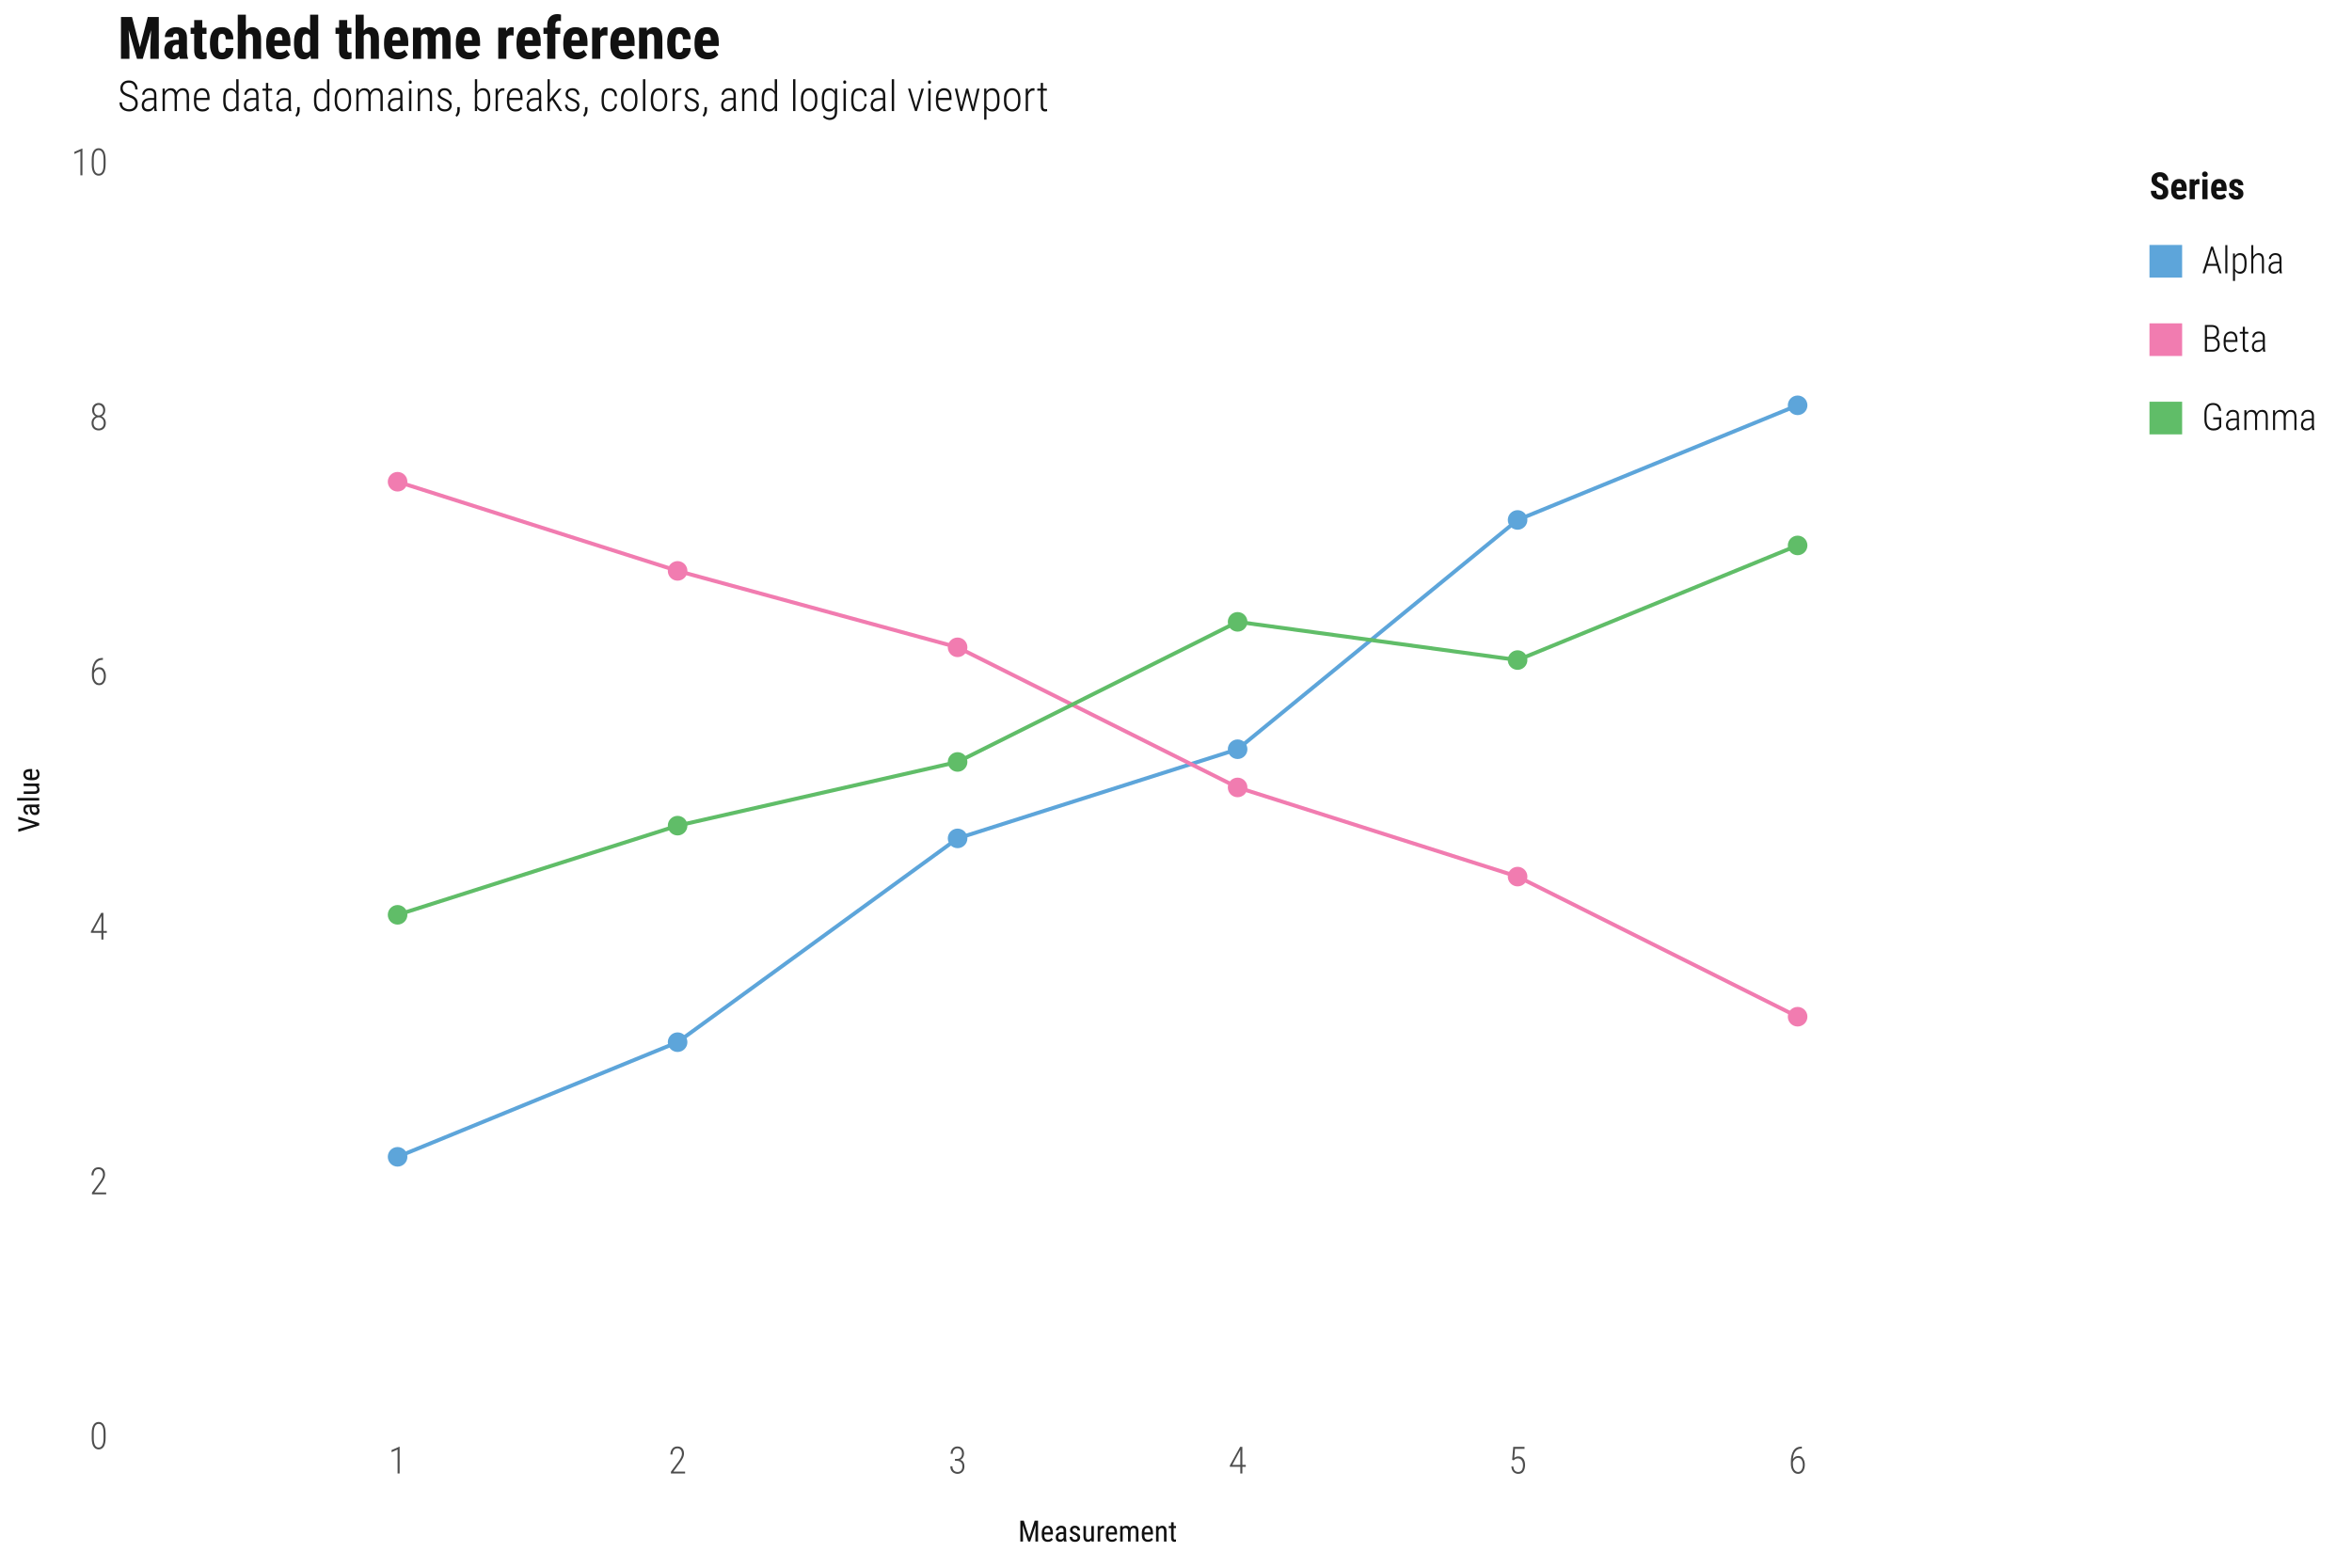
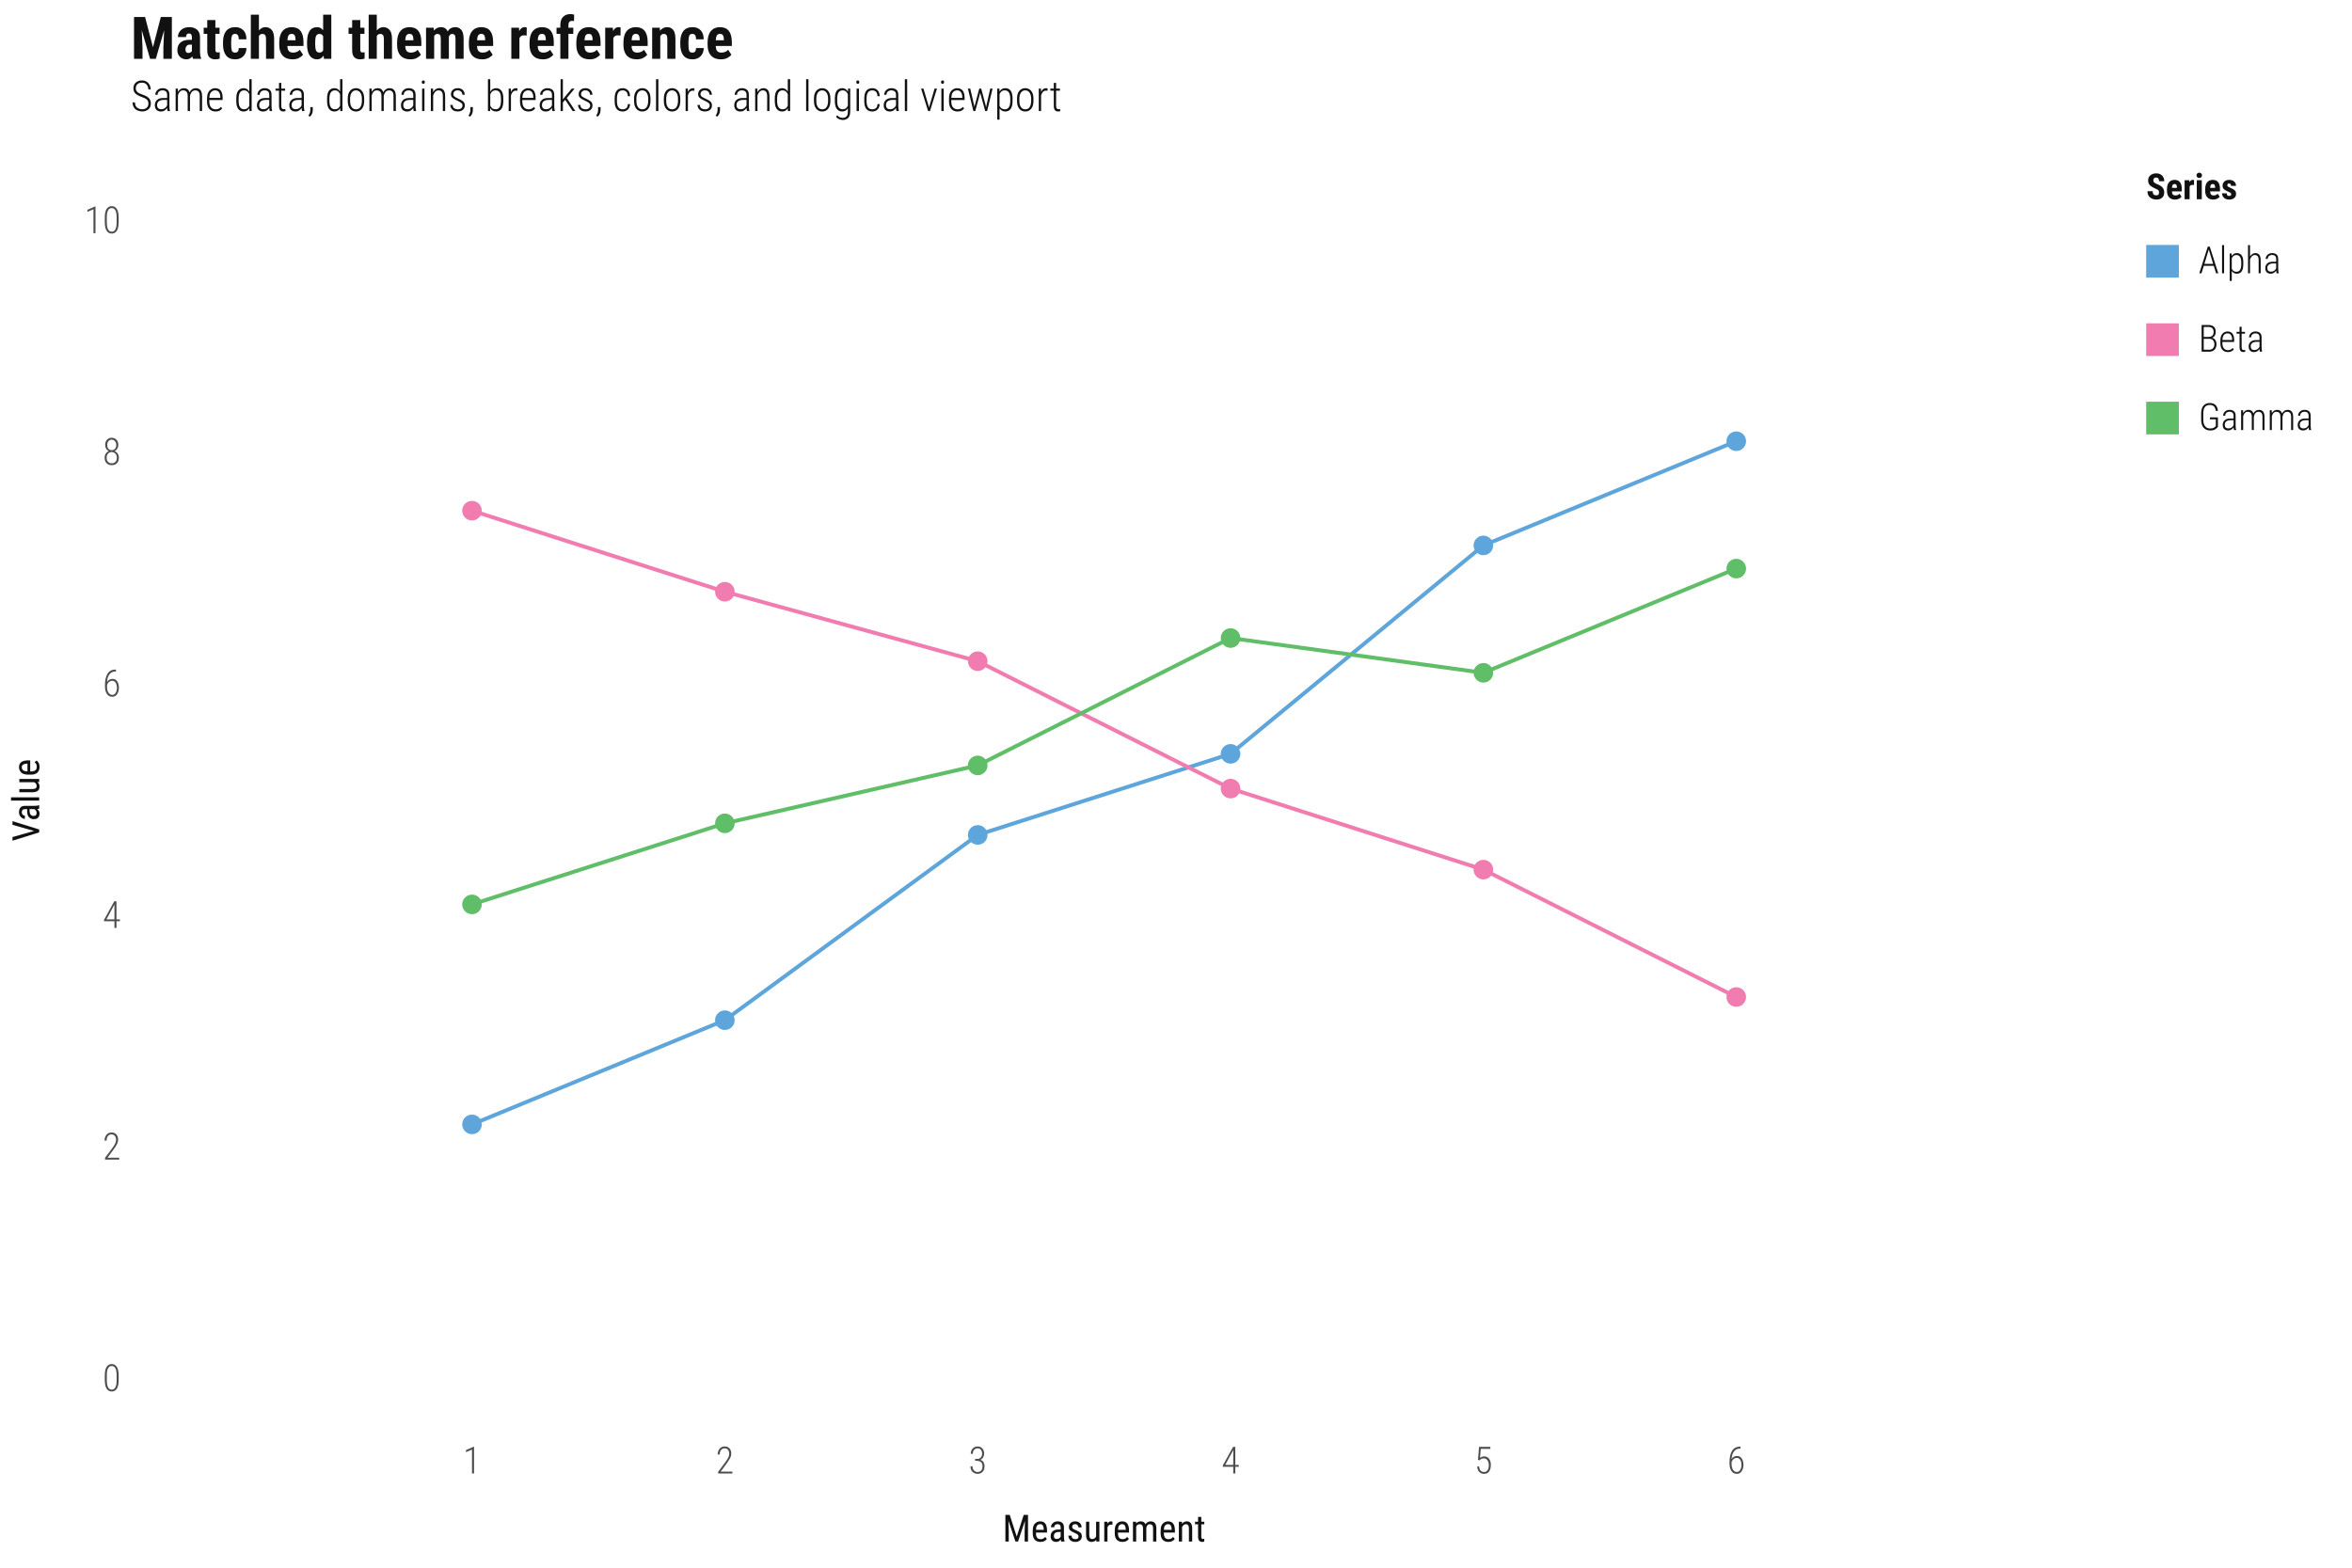
<svg xmlns="http://www.w3.org/2000/svg" width="720" height="480" viewBox="0 0 720 480" role="img" aria-label="Matched theme reference" class="gg-plot" font-family="&quot;Roboto Condensed&quot;, &quot;Arial Narrow&quot;, Arial, sans-serif" font-size="11.5" font-weight="300" text-rendering="optimizeLegibility" shape-rendering="geometricPrecision">
  <style>
@font-face{font-family:"Roboto Condensed";src:url("../../../packages/svelte/src/lib/fonts/RobotoCondensed-Light.ttf") format("truetype");font-weight:300}
@font-face{font-family:"Roboto Condensed";src:url("../../../packages/svelte/src/lib/fonts/RobotoCondensed-Regular.ttf") format("truetype");font-weight:400}
@font-face{font-family:"Roboto Condensed";src:url("../../../packages/svelte/src/lib/fonts/RobotoCondensed-Bold.ttf") format("truetype");font-weight:700}
</style>
  <rect class="gg-paper" width="720" height="480" fill="var(--gg-paper, #ffffff)" />
-   <text class="gg-title" x="36" y="18" font-size="18" font-weight="700" fill="var(--gg-ink, #111111)">Matched theme reference</text>
-   <text class="gg-subtitle" x="36" y="34" font-size="13" font-weight="300" fill="var(--gg-ink, #111111)">Same data, domains, breaks, colors, and logical viewport</text>
+   <text class="gg-title" x="40" y="18" font-size="18" font-weight="700" fill="var(--gg-ink, #111111)">Matched theme reference</text>
+   <text class="gg-subtitle" x="40" y="34" font-size="13" font-weight="300" fill="var(--gg-ink, #111111)">Same data, domains, breaks, colors, and logical viewport</text>
  <defs>
    <clipPath id="gg-clip-0">
-       <rect width="600" height="390" />
+       <rect width="596" height="390" />
    </clipPath>
  </defs>
-   <g class="gg-panel" data-panel="0" transform="translate(36,50)">
-     <rect class="gg-panel-background" width="600" height="390" fill="var(--gg-panel, #ffffff)" />
+   <g class="gg-panel" data-panel="0" transform="translate(40,50)">
+     <rect class="gg-panel-background" width="596" height="390" fill="var(--gg-panel, #ffffff)" />
    <g class="gg-grid" stroke="var(--gg-grid, none)" stroke-width="0" vector-effect="non-scaling-stroke" />
    <g class="gg-marks" clip-path="url(#gg-clip-0)">
      <g class="gg-batch gg-paths" data-layer="0">
-         <path d="M85.71 304.2L171.43 269.1L257.14 206.7L342.86 179.4L428.57 109.2L514.29 74.1" fill="none" stroke="#5da5da" stroke-width="1.2" stroke-linejoin="round" stroke-linecap="round" />
-         <path d="M85.71 97.5L171.43 124.8L257.14 148.2L342.86 191.1L428.57 218.4L514.29 261.3" fill="none" stroke="#f17cb0" stroke-width="1.2" stroke-linejoin="round" stroke-linecap="round" />
-         <path d="M85.71 230.1L171.43 202.8L257.14 183.3L342.86 140.4L428.57 152.1L514.29 117" fill="none" stroke="#60bd68" stroke-width="1.2" stroke-linejoin="round" stroke-linecap="round" />
+         <path d="M104.49 294.27L181.9 262.36L259.3 205.64L336.7 180.82L414.1 117L491.51 85.09" fill="none" stroke="#5da5da" stroke-width="1.2" stroke-linejoin="round" stroke-linecap="round" />
+         <path d="M104.49 106.36L181.9 131.18L259.3 152.45L336.7 191.45L414.1 216.27L491.51 255.27" fill="none" stroke="#f17cb0" stroke-width="1.2" stroke-linejoin="round" stroke-linecap="round" />
+         <path d="M104.49 226.91L181.9 202.09L259.3 184.36L336.7 145.36L414.1 156L491.51 124.09" fill="none" stroke="#60bd68" stroke-width="1.2" stroke-linejoin="round" stroke-linecap="round" />
      </g>
      <g class="gg-batch gg-points" data-layer="1">
-         <circle cx="85.71" cy="304.2" r="3" fill="#5da5da" />
-         <circle cx="171.43" cy="269.1" r="3" fill="#5da5da" />
-         <circle cx="257.14" cy="206.7" r="3" fill="#5da5da" />
-         <circle cx="342.86" cy="179.4" r="3" fill="#5da5da" />
-         <circle cx="428.57" cy="109.2" r="3" fill="#5da5da" />
-         <circle cx="514.29" cy="74.1" r="3" fill="#5da5da" />
-         <circle cx="85.71" cy="97.5" r="3" fill="#f17cb0" />
-         <circle cx="171.43" cy="124.8" r="3" fill="#f17cb0" />
-         <circle cx="257.14" cy="148.2" r="3" fill="#f17cb0" />
-         <circle cx="342.86" cy="191.1" r="3" fill="#f17cb0" />
-         <circle cx="428.57" cy="218.4" r="3" fill="#f17cb0" />
-         <circle cx="514.29" cy="261.3" r="3" fill="#f17cb0" />
-         <circle cx="85.71" cy="230.1" r="3" fill="#60bd68" />
-         <circle cx="171.43" cy="202.8" r="3" fill="#60bd68" />
-         <circle cx="257.14" cy="183.3" r="3" fill="#60bd68" />
-         <circle cx="342.86" cy="140.4" r="3" fill="#60bd68" />
-         <circle cx="428.57" cy="152.1" r="3" fill="#60bd68" />
-         <circle cx="514.29" cy="117" r="3" fill="#60bd68" />
+         <circle class="gg-shape-circle" cx="104.49" cy="294.27" r="3" fill="#5da5da" />
+         <circle class="gg-shape-circle" cx="181.9" cy="262.36" r="3" fill="#5da5da" />
+         <circle class="gg-shape-circle" cx="259.3" cy="205.64" r="3" fill="#5da5da" />
+         <circle class="gg-shape-circle" cx="336.7" cy="180.82" r="3" fill="#5da5da" />
+         <circle class="gg-shape-circle" cx="414.1" cy="117" r="3" fill="#5da5da" />
+         <circle class="gg-shape-circle" cx="491.51" cy="85.09" r="3" fill="#5da5da" />
+         <circle class="gg-shape-circle" cx="104.49" cy="106.36" r="3" fill="#f17cb0" />
+         <circle class="gg-shape-circle" cx="181.9" cy="131.18" r="3" fill="#f17cb0" />
+         <circle class="gg-shape-circle" cx="259.3" cy="152.45" r="3" fill="#f17cb0" />
+         <circle class="gg-shape-circle" cx="336.7" cy="191.45" r="3" fill="#f17cb0" />
+         <circle class="gg-shape-circle" cx="414.1" cy="216.27" r="3" fill="#f17cb0" />
+         <circle class="gg-shape-circle" cx="491.51" cy="255.27" r="3" fill="#f17cb0" />
+         <circle class="gg-shape-circle" cx="104.49" cy="226.91" r="3" fill="#60bd68" />
+         <circle class="gg-shape-circle" cx="181.9" cy="202.09" r="3" fill="#60bd68" />
+         <circle class="gg-shape-circle" cx="259.3" cy="184.36" r="3" fill="#60bd68" />
+         <circle class="gg-shape-circle" cx="336.7" cy="145.36" r="3" fill="#60bd68" />
+         <circle class="gg-shape-circle" cx="414.1" cy="156" r="3" fill="#60bd68" />
+         <circle class="gg-shape-circle" cx="491.51" cy="124.09" r="3" fill="#60bd68" />
      </g>
    </g>
  </g>
-   <g class="gg-axis gg-axis-x" transform="translate(36,440)">
-     <g class="gg-tick" transform="translate(85.71,0)">
+   <g class="gg-axis gg-axis-x" transform="translate(40,440)">
+     <g class="gg-tick" transform="translate(104.49,0)">
      <text y="3" dy="0.71em" text-anchor="middle" fill="var(--gg-axisText, #4d4d4d)" font-size="11.5" font-weight="300">1</text>
    </g>
-     <g class="gg-tick" transform="translate(171.43,0)">
+     <g class="gg-tick" transform="translate(181.9,0)">
      <text y="3" dy="0.71em" text-anchor="middle" fill="var(--gg-axisText, #4d4d4d)" font-size="11.5" font-weight="300">2</text>
    </g>
-     <g class="gg-tick" transform="translate(257.14,0)">
+     <g class="gg-tick" transform="translate(259.3,0)">
      <text y="3" dy="0.71em" text-anchor="middle" fill="var(--gg-axisText, #4d4d4d)" font-size="11.5" font-weight="300">3</text>
    </g>
-     <g class="gg-tick" transform="translate(342.86,0)">
+     <g class="gg-tick" transform="translate(336.7,0)">
      <text y="3" dy="0.71em" text-anchor="middle" fill="var(--gg-axisText, #4d4d4d)" font-size="11.5" font-weight="300">4</text>
    </g>
-     <g class="gg-tick" transform="translate(428.57,0)">
+     <g class="gg-tick" transform="translate(414.1,0)">
      <text y="3" dy="0.71em" text-anchor="middle" fill="var(--gg-axisText, #4d4d4d)" font-size="11.5" font-weight="300">5</text>
    </g>
-     <g class="gg-tick" transform="translate(514.29,0)">
+     <g class="gg-tick" transform="translate(491.51,0)">
      <text y="3" dy="0.71em" text-anchor="middle" fill="var(--gg-axisText, #4d4d4d)" font-size="11.5" font-weight="300">6</text>
    </g>
  </g>
-   <g class="gg-axis gg-axis-y" transform="translate(36,50)">
-     <g class="gg-tick" transform="translate(0,390)">
+   <g class="gg-axis gg-axis-y" transform="translate(40,50)">
+     <g class="gg-tick" transform="translate(0,372.27)">
      <text x="-3" dy="0.32em" text-anchor="end" fill="var(--gg-axisText, #4d4d4d)" font-size="11.5" font-weight="300">0</text>
    </g>
-     <g class="gg-tick" transform="translate(0,312)">
+     <g class="gg-tick" transform="translate(0,301.36)">
      <text x="-3" dy="0.32em" text-anchor="end" fill="var(--gg-axisText, #4d4d4d)" font-size="11.5" font-weight="300">2</text>
    </g>
-     <g class="gg-tick" transform="translate(0,234)">
+     <g class="gg-tick" transform="translate(0,230.45)">
      <text x="-3" dy="0.32em" text-anchor="end" fill="var(--gg-axisText, #4d4d4d)" font-size="11.5" font-weight="300">4</text>
    </g>
-     <g class="gg-tick" transform="translate(0,156)">
+     <g class="gg-tick" transform="translate(0,159.55)">
      <text x="-3" dy="0.32em" text-anchor="end" fill="var(--gg-axisText, #4d4d4d)" font-size="11.5" font-weight="300">6</text>
    </g>
-     <g class="gg-tick" transform="translate(0,78)">
+     <g class="gg-tick" transform="translate(0,88.64)">
      <text x="-3" dy="0.32em" text-anchor="end" fill="var(--gg-axisText, #4d4d4d)" font-size="11.5" font-weight="300">8</text>
    </g>
-     <g class="gg-tick" transform="translate(0,0)">
+     <g class="gg-tick" transform="translate(0,17.73)">
      <text x="-3" dy="0.32em" text-anchor="end" fill="var(--gg-axisText, #4d4d4d)" font-size="11.5" font-weight="300">10</text>
    </g>
  </g>
-   <text class="gg-axis-title" x="336" y="472" text-anchor="middle" fill="var(--gg-ink, #111111)" font-size="9" font-weight="400">Measurement</text>
-   <text class="gg-axis-title" transform="translate(12,245) rotate(-90)" text-anchor="middle" fill="var(--gg-ink, #111111)" font-size="9" font-weight="400">Value</text>
-   <g class="gg-legend gg-legend-color" transform="translate(654,50)">
-     <text class="gg-legend-title" x="4" y="11" font-weight="bold" fill="var(--gg-ink, #111111)">Series</text>
+   <text class="gg-axis-title" x="338" y="472" text-anchor="middle" fill="var(--gg-ink, #111111)" font-size="11.5" font-weight="400">Measurement</text>
+   <text class="gg-axis-title" transform="translate(12,245) rotate(-90)" text-anchor="middle" fill="var(--gg-ink, #111111)" font-size="11.5" font-weight="400">Value</text>
+   <g class="gg-legend gg-legend-color gg-legend-right gg-legend-vertical" transform="translate(653,50)">
+     <text class="gg-legend-title" x="4" y="11" font-size="11" font-weight="bold" fill="var(--gg-ink, #111111)">Series</text>
    <rect class="gg-legend-swatch" x="4" y="25" width="10" height="10" fill="#5da5da" />
-     <text class="gg-legend-label" x="20" y="30" dy="0.32em" fill="var(--gg-ink, #111111)">Alpha</text>
+     <text class="gg-legend-label" x="20" y="30" dy="0.32em" font-size="11.5" fill="var(--gg-ink, #111111)">Alpha</text>
    <rect class="gg-legend-swatch" x="4" y="49" width="10" height="10" fill="#f17cb0" />
-     <text class="gg-legend-label" x="20" y="54" dy="0.32em" fill="var(--gg-ink, #111111)">Beta</text>
+     <text class="gg-legend-label" x="20" y="54" dy="0.32em" font-size="11.5" fill="var(--gg-ink, #111111)">Beta</text>
    <rect class="gg-legend-swatch" x="4" y="73" width="10" height="10" fill="#60bd68" />
-     <text class="gg-legend-label" x="20" y="78" dy="0.32em" fill="var(--gg-ink, #111111)">Gamma</text>
+     <text class="gg-legend-label" x="20" y="78" dy="0.32em" font-size="11.5" fill="var(--gg-ink, #111111)">Gamma</text>
  </g>
</svg>
